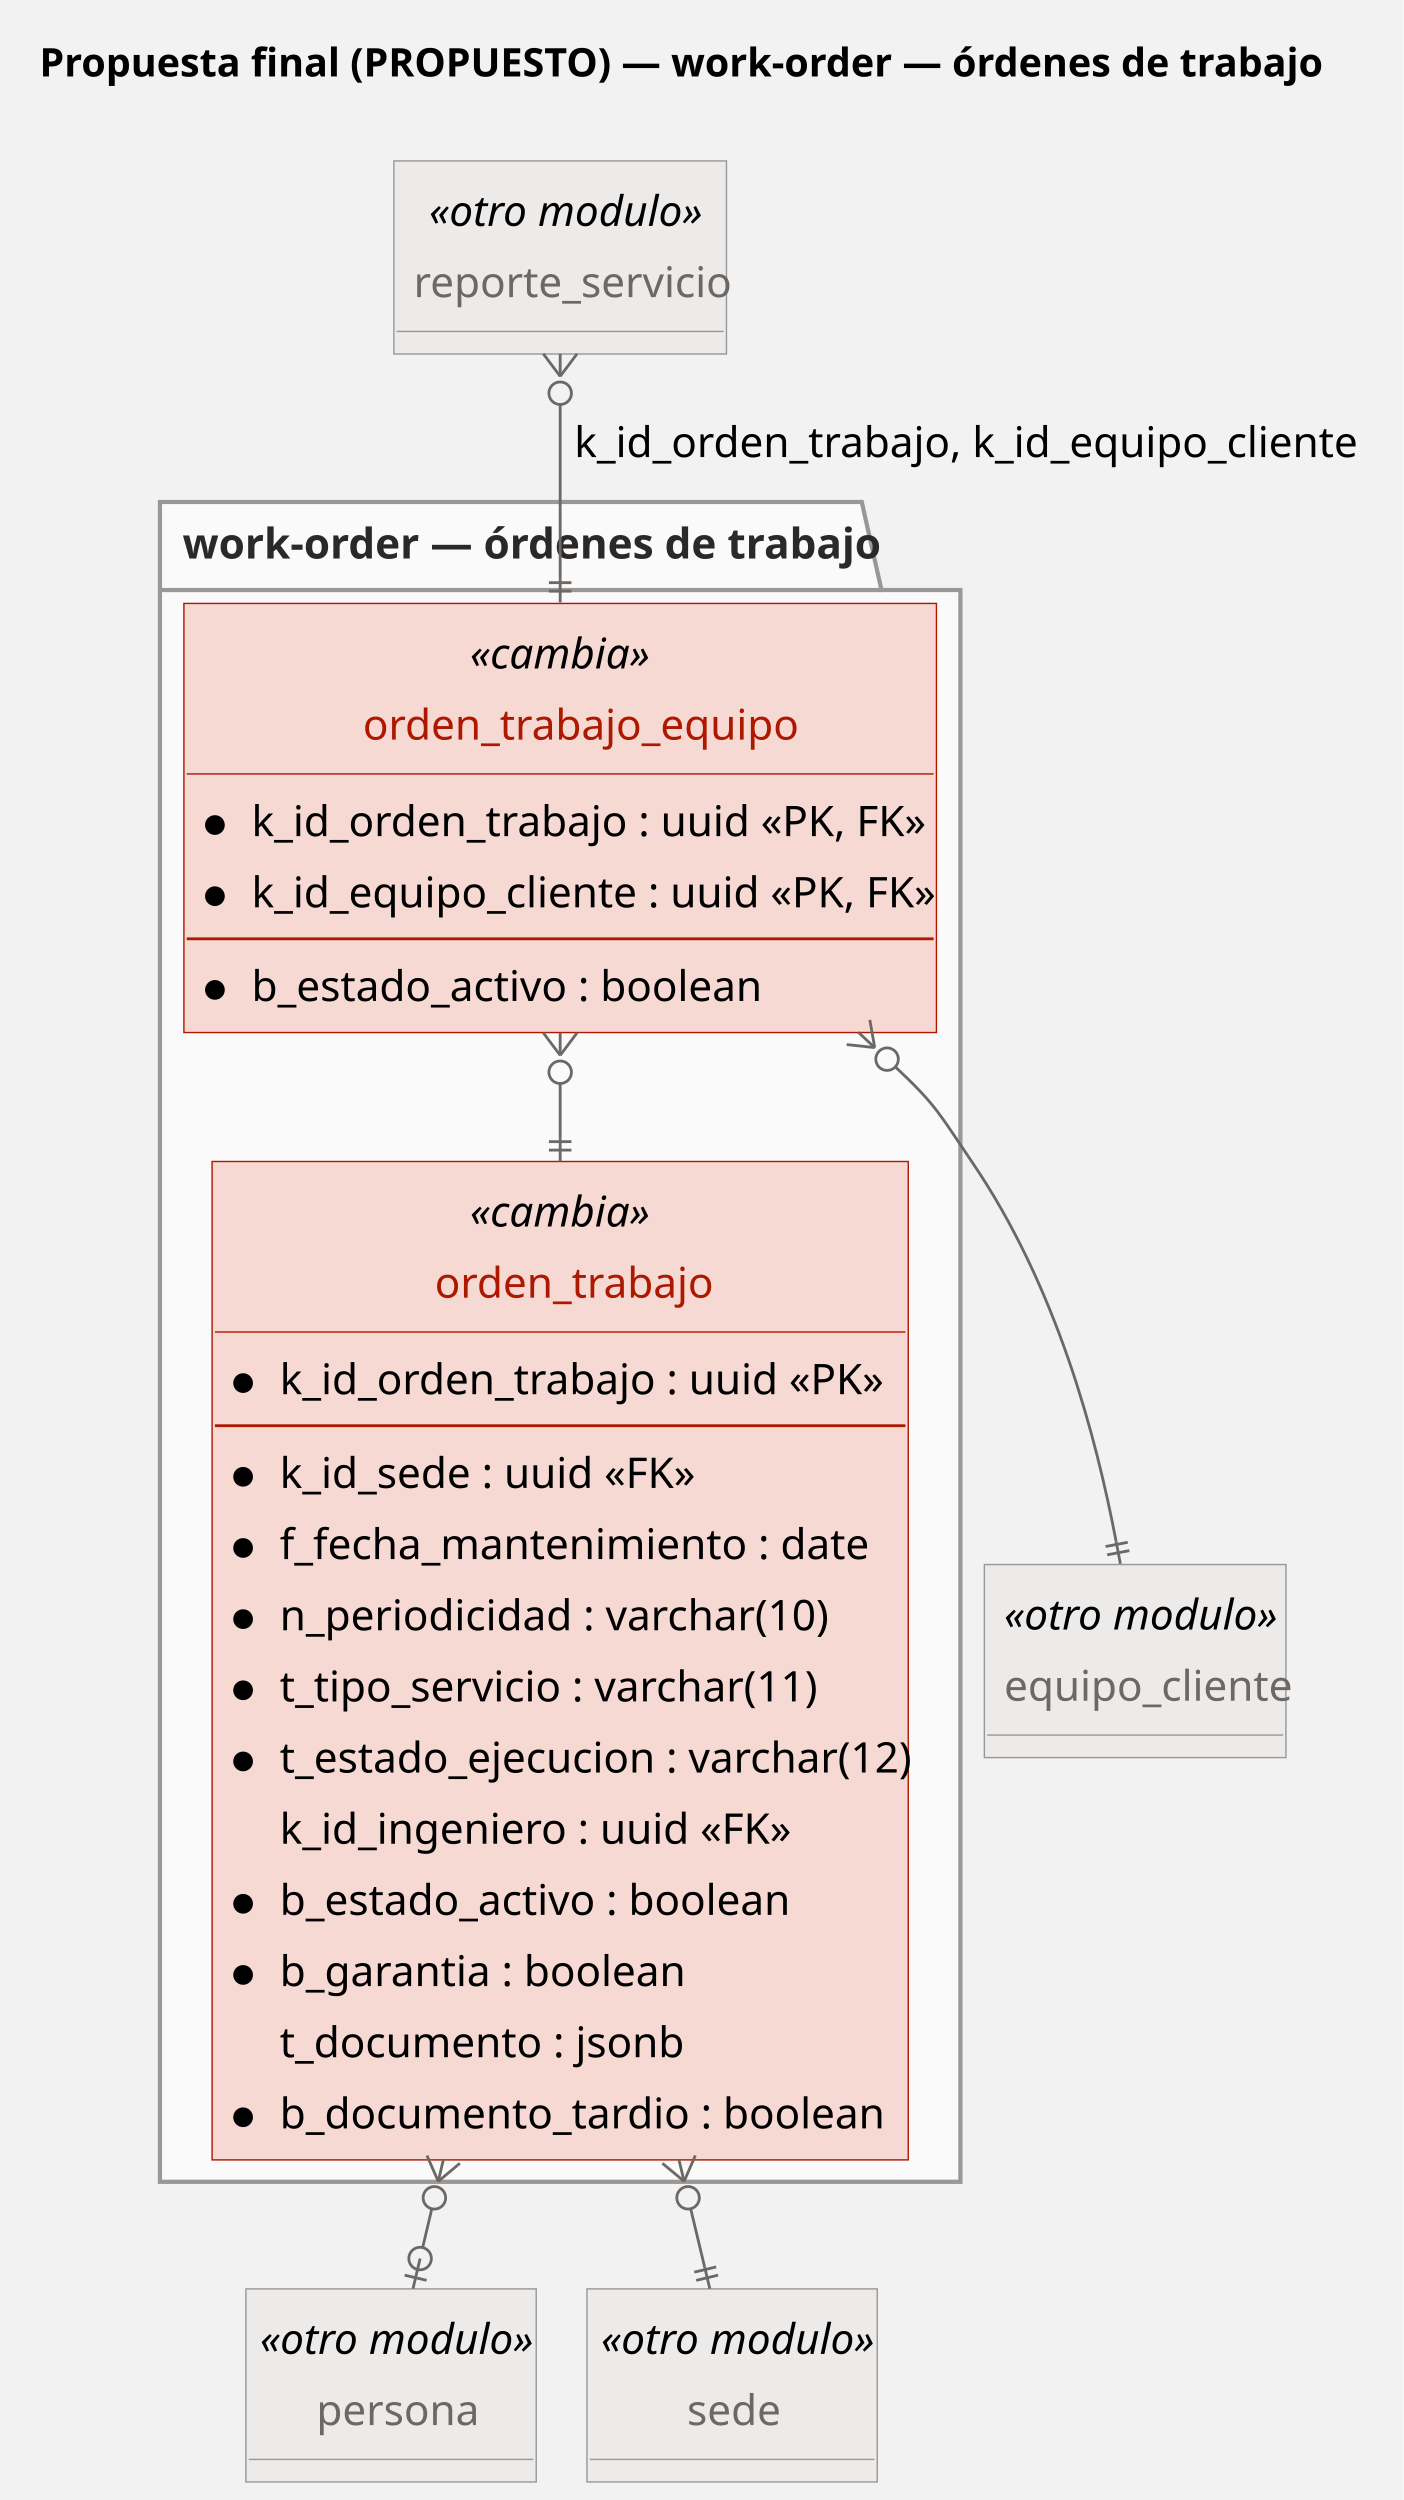
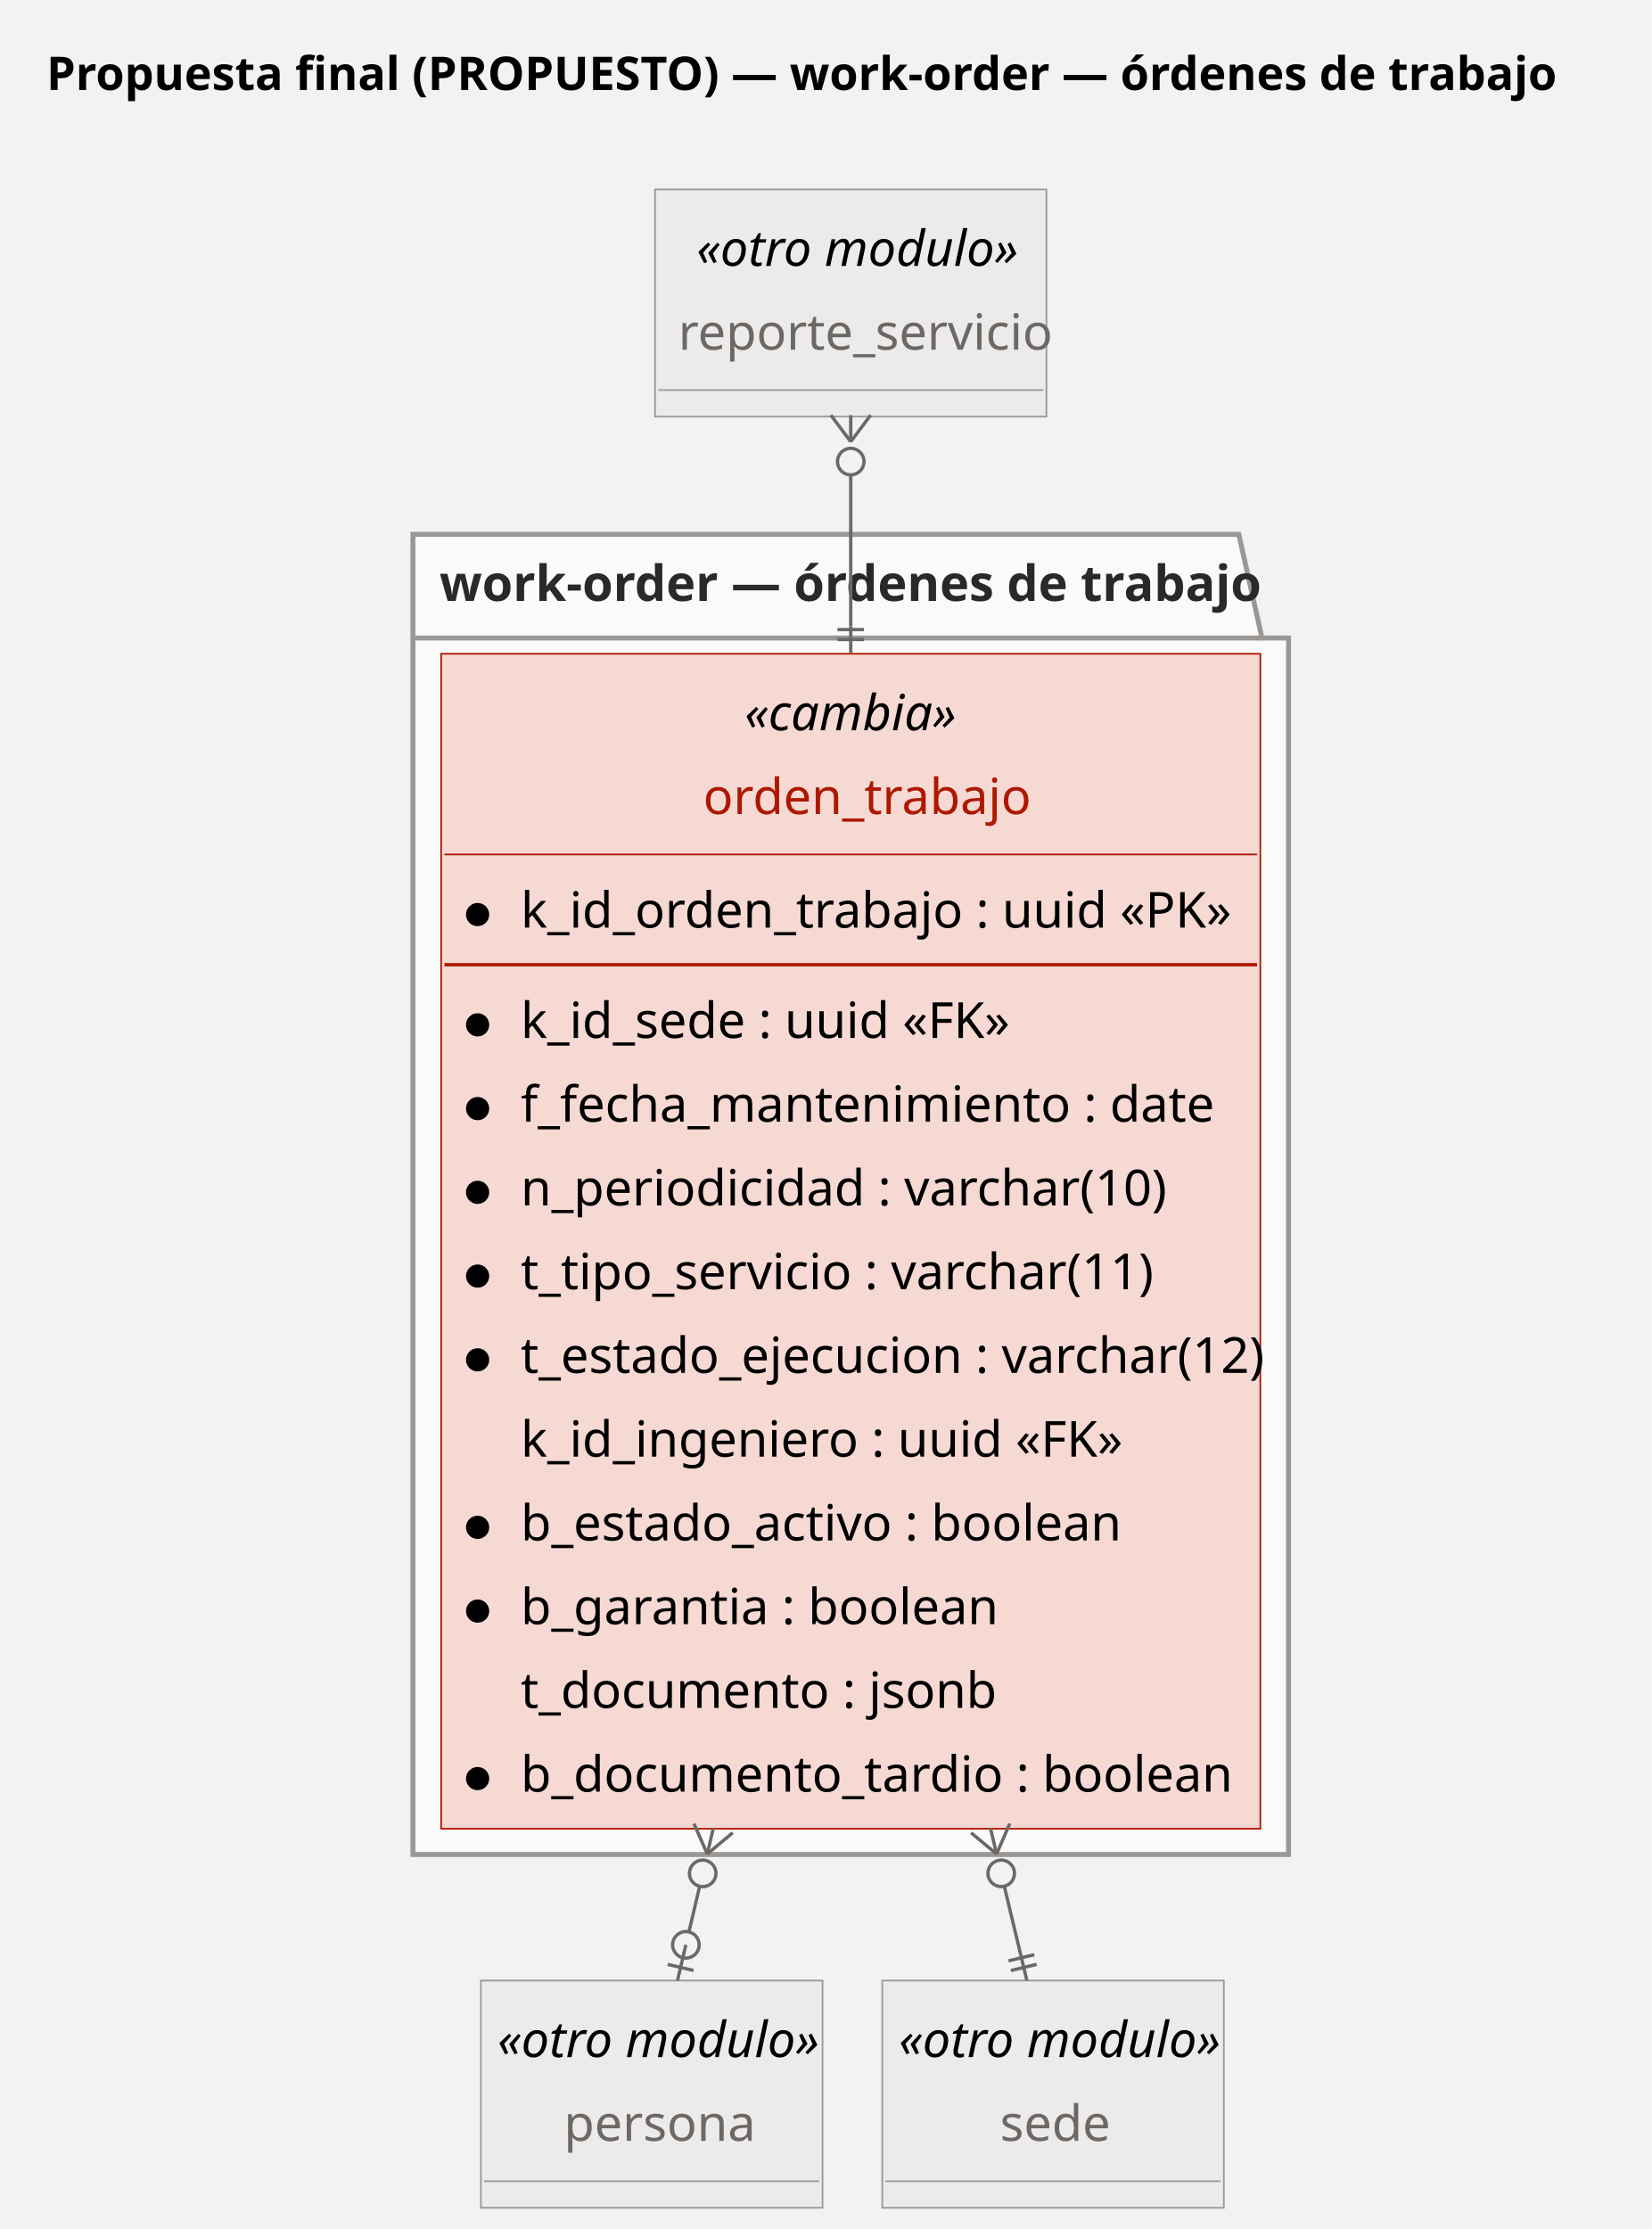
- <svg xmlns="http://www.w3.org/2000/svg" contentStyleType="text/css" height="887px" preserveAspectRatio="none" style="width:498px;height:887px;background:#F3F2F2;" version="1.1" viewBox="0 0 498 887" width="498px" zoomAndPan="magnify">
+ <svg xmlns="http://www.w3.org/2000/svg" contentStyleType="text/css" height="672px" preserveAspectRatio="none" style="width:498px;height:672px;background:#F3F2F2;" version="1.1" viewBox="0 0 498 672" width="498px" zoomAndPan="magnify">
  <defs />
  <g>
-     <rect fill="#F3F2F2" height="887" style="stroke:none;stroke-width:1.0;" width="498" x="0" y="0" />
+     <rect fill="#F3F2F2" height="672" style="stroke:none;stroke-width:1.0;" width="498" x="0" y="0" />
    <text fill="#000000" font-family="Archivo" font-size="14" font-weight="bold" lengthAdjust="spacing" textLength="462" x="14" y="27.132">Propuesta final (PROPUESTO) — work-order — órdenes de trabajo</text>
    <g id="cluster_work-order — órdenes de trabajo">
-       <polygon fill="#FBFAFA" points="56.75,178.099,305.75,178.099,312.75,209.347,340.75,209.347,340.75,774.099,56.75,774.099,56.75,178.099" style="stroke:#9A9795;stroke-width:1.5;" />
-       <line style="stroke:#9A9795;stroke-width:1.5;" x1="56.75" x2="312.75" y1="209.347" y2="209.347" />
-       <text fill="#2B2928" font-family="Archivo" font-size="15" font-weight="bold" lengthAdjust="spacing" textLength="235" x="64.75" y="198.168">work-order — órdenes de trabajo</text>
-     </g>
-     <g id="elem_equipo_cliente">
-       <rect codeLine="67" fill="#EDEBEA" height="68.497" id="equipo_cliente" style="stroke:#9A9795;stroke-width:0.5;" width="107" x="349.25" y="555.099" />
-       <text fill="#000000" font-family="Archivo" font-size="15" font-style="italic" lengthAdjust="spacing" textLength="93" x="356.25" y="578.168">«otro modulo»</text>
-       <text fill="#6B6866" font-family="Archivo" font-size="15" lengthAdjust="spacing" textLength="93" x="356.25" y="603.417">equipo_cliente</text>
-       <line style="stroke:#9A9795;stroke-width:0.5;" x1="350.25" x2="455.25" y1="615.596" y2="615.596" />
+       <polygon fill="#FBFAFA" points="124.5,161.099,373.5,161.099,380.5,192.347,388.5,192.347,388.5,559.099,124.5,559.099,124.5,161.099" style="stroke:#9A9795;stroke-width:1.5;" />
+       <line style="stroke:#9A9795;stroke-width:1.5;" x1="124.5" x2="380.5" y1="192.347" y2="192.347" />
+       <text fill="#2B2928" font-family="Archivo" font-size="15" font-weight="bold" lengthAdjust="spacing" textLength="235" x="132.5" y="181.168">work-order — órdenes de trabajo</text>
    </g>
    <g id="elem_persona">
-       <rect codeLine="69" fill="#EDEBEA" height="68.497" id="persona" style="stroke:#9A9795;stroke-width:0.5;" width="103" x="87.25" y="812.099" />
-       <text fill="#000000" font-family="Archivo" font-size="15" font-style="italic" lengthAdjust="spacing" textLength="93" x="92.25" y="835.168">«otro modulo»</text>
-       <text fill="#6B6866" font-family="Archivo" font-size="15" lengthAdjust="spacing" textLength="53" x="112.25" y="860.417">persona</text>
-       <line style="stroke:#9A9795;stroke-width:0.5;" x1="88.25" x2="189.25" y1="872.596" y2="872.596" />
+       <rect codeLine="61" fill="#EDEBEA" height="68.497" id="persona" style="stroke:#9A9795;stroke-width:0.5;" width="103" x="145" y="597.099" />
+       <text fill="#000000" font-family="Archivo" font-size="15" font-style="italic" lengthAdjust="spacing" textLength="93" x="150" y="620.168">«otro modulo»</text>
+       <text fill="#6B6866" font-family="Archivo" font-size="15" lengthAdjust="spacing" textLength="53" x="170" y="645.417">persona</text>
+       <line style="stroke:#9A9795;stroke-width:0.5;" x1="146" x2="247" y1="657.596" y2="657.596" />
    </g>
    <g id="elem_reporte_servicio">
-       <rect codeLine="71" fill="#EDEBEA" height="68.497" id="reporte_servicio" style="stroke:#9A9795;stroke-width:0.5;" width="118" x="139.75" y="57.099" />
-       <text fill="#000000" font-family="Archivo" font-size="15" font-style="italic" lengthAdjust="spacing" textLength="93" x="152.25" y="80.168">«otro modulo»</text>
-       <text fill="#6B6866" font-family="Archivo" font-size="15" lengthAdjust="spacing" textLength="104" x="146.75" y="105.417">reporte_servicio</text>
-       <line style="stroke:#9A9795;stroke-width:0.5;" x1="140.75" x2="256.75" y1="117.596" y2="117.596" />
+       <rect codeLine="63" fill="#EDEBEA" height="68.497" id="reporte_servicio" style="stroke:#9A9795;stroke-width:0.5;" width="118" x="197.5" y="57.099" />
+       <text fill="#000000" font-family="Archivo" font-size="15" font-style="italic" lengthAdjust="spacing" textLength="93" x="210" y="80.168">«otro modulo»</text>
+       <text fill="#6B6866" font-family="Archivo" font-size="15" lengthAdjust="spacing" textLength="104" x="204.5" y="105.417">reporte_servicio</text>
+       <line style="stroke:#9A9795;stroke-width:0.5;" x1="198.5" x2="314.5" y1="117.596" y2="117.596" />
    </g>
    <g id="elem_sede">
-       <rect codeLine="73" fill="#EDEBEA" height="68.497" id="sede" style="stroke:#9A9795;stroke-width:0.5;" width="103" x="208.25" y="812.099" />
-       <text fill="#000000" font-family="Archivo" font-size="15" font-style="italic" lengthAdjust="spacing" textLength="93" x="213.25" y="835.168">«otro modulo»</text>
-       <text fill="#6B6866" font-family="Archivo" font-size="15" lengthAdjust="spacing" textLength="32" x="243.75" y="860.417">sede</text>
-       <line style="stroke:#9A9795;stroke-width:0.5;" x1="209.25" x2="310.25" y1="872.596" y2="872.596" />
+       <rect codeLine="65" fill="#EDEBEA" height="68.497" id="sede" style="stroke:#9A9795;stroke-width:0.5;" width="103" x="266" y="597.099" />
+       <text fill="#000000" font-family="Archivo" font-size="15" font-style="italic" lengthAdjust="spacing" textLength="93" x="271" y="620.168">«otro modulo»</text>
+       <text fill="#6B6866" font-family="Archivo" font-size="15" lengthAdjust="spacing" textLength="32" x="301.5" y="645.417">sede</text>
+       <line style="stroke:#9A9795;stroke-width:0.5;" x1="267" x2="368" y1="657.596" y2="657.596" />
    </g>
    <g id="elem_orden_trabajo">
-       <rect codeLine="46" fill="#F6D9D3" height="354.231" id="orden_trabajo" style="stroke:#AE1800;stroke-width:0.5;" width="247" x="75.25" y="412.099" />
-       <text fill="#000000" font-family="Archivo" font-size="15" font-style="italic" lengthAdjust="spacing" textLength="64" x="166.75" y="435.168">«cambia»</text>
-       <text fill="#AE1800" font-family="Archivo" font-size="15" lengthAdjust="spacing" textLength="89" x="154.25" y="460.417">orden_trabajo</text>
-       <line style="stroke:#AE1800;stroke-width:0.5;" x1="76.25" x2="321.25" y1="472.596" y2="472.596" />
-       <ellipse cx="86.25" cy="490.72" fill="#000000" rx="3" ry="3" style="stroke:#000000;stroke-width:1.0;" />
-       <text fill="#000000" font-family="Archivo" font-size="15" lengthAdjust="spacing" textLength="202" x="99.25" y="494.666">k_id_orden_trabajo : uuid «PK»</text>
-       <line style="stroke:#AE1800;stroke-width:1.0;" x1="76.25" x2="321.25" y1="505.844" y2="505.844" />
-       <ellipse cx="86.25" cy="523.968" fill="#000000" rx="3" ry="3" style="stroke:#000000;stroke-width:1.0;" />
-       <text fill="#000000" font-family="Archivo" font-size="15" lengthAdjust="spacing" textLength="144" x="99.25" y="527.914">k_id_sede : uuid «FK»</text>
-       <ellipse cx="86.25" cy="549.217" fill="#000000" rx="3" ry="3" style="stroke:#000000;stroke-width:1.0;" />
-       <text fill="#000000" font-family="Archivo" font-size="15" lengthAdjust="spacing" textLength="192" x="99.25" y="553.163">f_fecha_mantenimiento : date</text>
-       <ellipse cx="86.25" cy="574.466" fill="#000000" rx="3" ry="3" style="stroke:#000000;stroke-width:1.0;" />
-       <text fill="#000000" font-family="Archivo" font-size="15" lengthAdjust="spacing" textLength="181" x="99.25" y="578.411">n_periodicidad : varchar(10)</text>
-       <ellipse cx="86.25" cy="599.714" fill="#000000" rx="3" ry="3" style="stroke:#000000;stroke-width:1.0;" />
-       <text fill="#000000" font-family="Archivo" font-size="15" lengthAdjust="spacing" textLength="180" x="99.25" y="603.66">t_tipo_servicio : varchar(11)</text>
-       <ellipse cx="86.25" cy="624.963" fill="#000000" rx="3" ry="3" style="stroke:#000000;stroke-width:1.0;" />
-       <text fill="#000000" font-family="Archivo" font-size="15" lengthAdjust="spacing" textLength="213" x="99.25" y="628.908">t_estado_ejecucion : varchar(12)</text>
-       <text fill="#000000" font-family="Archivo" font-size="15" lengthAdjust="spacing" textLength="171" x="99.25" y="654.157">k_id_ingeniero : uuid «FK»</text>
-       <ellipse cx="86.25" cy="675.46" fill="#000000" rx="3" ry="3" style="stroke:#000000;stroke-width:1.0;" />
-       <text fill="#000000" font-family="Archivo" font-size="15" lengthAdjust="spacing" textLength="169" x="99.25" y="679.405">b_estado_activo : boolean</text>
-       <ellipse cx="86.25" cy="700.708" fill="#000000" rx="3" ry="3" style="stroke:#000000;stroke-width:1.0;" />
-       <text fill="#000000" font-family="Archivo" font-size="15" lengthAdjust="spacing" textLength="131" x="99.25" y="704.654">b_garantia : boolean</text>
-       <text fill="#000000" font-family="Archivo" font-size="15" lengthAdjust="spacing" textLength="132" x="99.25" y="729.902">t_documento : jsonb</text>
-       <ellipse cx="86.25" cy="751.205" fill="#000000" rx="3" ry="3" style="stroke:#000000;stroke-width:1.0;" />
-       <text fill="#000000" font-family="Archivo" font-size="15" lengthAdjust="spacing" textLength="196" x="99.25" y="755.151">b_documento_tardio : boolean</text>
+       <rect codeLine="46" fill="#F6D9D3" height="354.231" id="orden_trabajo" style="stroke:#AE1800;stroke-width:0.5;" width="247" x="133" y="197.099" />
+       <text fill="#000000" font-family="Archivo" font-size="15" font-style="italic" lengthAdjust="spacing" textLength="64" x="224.5" y="220.168">«cambia»</text>
+       <text fill="#AE1800" font-family="Archivo" font-size="15" lengthAdjust="spacing" textLength="89" x="212" y="245.417">orden_trabajo</text>
+       <line style="stroke:#AE1800;stroke-width:0.5;" x1="134" x2="379" y1="257.596" y2="257.596" />
+       <ellipse cx="144" cy="275.72" fill="#000000" rx="3" ry="3" style="stroke:#000000;stroke-width:1.0;" />
+       <text fill="#000000" font-family="Archivo" font-size="15" lengthAdjust="spacing" textLength="202" x="157" y="279.666">k_id_orden_trabajo : uuid «PK»</text>
+       <line style="stroke:#AE1800;stroke-width:1.0;" x1="134" x2="379" y1="290.844" y2="290.844" />
+       <ellipse cx="144" cy="308.969" fill="#000000" rx="3" ry="3" style="stroke:#000000;stroke-width:1.0;" />
+       <text fill="#000000" font-family="Archivo" font-size="15" lengthAdjust="spacing" textLength="144" x="157" y="312.914">k_id_sede : uuid «FK»</text>
+       <ellipse cx="144" cy="334.217" fill="#000000" rx="3" ry="3" style="stroke:#000000;stroke-width:1.0;" />
+       <text fill="#000000" font-family="Archivo" font-size="15" lengthAdjust="spacing" textLength="192" x="157" y="338.163">f_fecha_mantenimiento : date</text>
+       <ellipse cx="144" cy="359.466" fill="#000000" rx="3" ry="3" style="stroke:#000000;stroke-width:1.0;" />
+       <text fill="#000000" font-family="Archivo" font-size="15" lengthAdjust="spacing" textLength="181" x="157" y="363.411">n_periodicidad : varchar(10)</text>
+       <ellipse cx="144" cy="384.714" fill="#000000" rx="3" ry="3" style="stroke:#000000;stroke-width:1.0;" />
+       <text fill="#000000" font-family="Archivo" font-size="15" lengthAdjust="spacing" textLength="180" x="157" y="388.66">t_tipo_servicio : varchar(11)</text>
+       <ellipse cx="144" cy="409.963" fill="#000000" rx="3" ry="3" style="stroke:#000000;stroke-width:1.0;" />
+       <text fill="#000000" font-family="Archivo" font-size="15" lengthAdjust="spacing" textLength="213" x="157" y="413.908">t_estado_ejecucion : varchar(12)</text>
+       <text fill="#000000" font-family="Archivo" font-size="15" lengthAdjust="spacing" textLength="171" x="157" y="439.157">k_id_ingeniero : uuid «FK»</text>
+       <ellipse cx="144" cy="460.46" fill="#000000" rx="3" ry="3" style="stroke:#000000;stroke-width:1.0;" />
+       <text fill="#000000" font-family="Archivo" font-size="15" lengthAdjust="spacing" textLength="169" x="157" y="464.405">b_estado_activo : boolean</text>
+       <ellipse cx="144" cy="485.708" fill="#000000" rx="3" ry="3" style="stroke:#000000;stroke-width:1.0;" />
+       <text fill="#000000" font-family="Archivo" font-size="15" lengthAdjust="spacing" textLength="131" x="157" y="489.654">b_garantia : boolean</text>
+       <text fill="#000000" font-family="Archivo" font-size="15" lengthAdjust="spacing" textLength="132" x="157" y="514.902">t_documento : jsonb</text>
+       <ellipse cx="144" cy="536.205" fill="#000000" rx="3" ry="3" style="stroke:#000000;stroke-width:1.0;" />
+       <text fill="#000000" font-family="Archivo" font-size="15" lengthAdjust="spacing" textLength="196" x="157" y="540.151">b_documento_tardio : boolean</text>
    </g>
-     <g id="elem_orden_trabajo_equipo">
-       <rect codeLine="60" fill="#F6D9D3" height="152.243" id="orden_trabajo_equipo" style="stroke:#AE1800;stroke-width:0.5;" width="267" x="65.25" y="214.099" />
-       <text fill="#000000" font-family="Archivo" font-size="15" font-style="italic" lengthAdjust="spacing" textLength="64" x="166.75" y="237.168">«cambia»</text>
-       <text fill="#AE1800" font-family="Archivo" font-size="15" lengthAdjust="spacing" textLength="140" x="128.75" y="262.417">orden_trabajo_equipo</text>
-       <line style="stroke:#AE1800;stroke-width:0.5;" x1="66.25" x2="331.25" y1="274.596" y2="274.596" />
-       <ellipse cx="76.25" cy="292.72" fill="#000000" rx="3" ry="3" style="stroke:#000000;stroke-width:1.0;" />
-       <text fill="#000000" font-family="Archivo" font-size="15" lengthAdjust="spacing" textLength="229" x="89.25" y="296.666">k_id_orden_trabajo : uuid «PK, FK»</text>
-       <ellipse cx="76.25" cy="317.969" fill="#000000" rx="3" ry="3" style="stroke:#000000;stroke-width:1.0;" />
-       <text fill="#000000" font-family="Archivo" font-size="15" lengthAdjust="spacing" textLength="233" x="89.25" y="321.914">k_id_equipo_cliente : uuid «PK, FK»</text>
-       <line style="stroke:#AE1800;stroke-width:1.0;" x1="66.25" x2="331.25" y1="333.093" y2="333.093" />
-       <ellipse cx="76.25" cy="351.217" fill="#000000" rx="3" ry="3" style="stroke:#000000;stroke-width:1.0;" />
-       <text fill="#000000" font-family="Archivo" font-size="15" lengthAdjust="spacing" textLength="169" x="89.25" y="355.163">b_estado_activo : boolean</text>
-     </g>
-     <line style="stroke:#6B6866;stroke-width:1.0;" x1="155.491" x2="151.483" y1="773.949" y2="764.787" />
-     <line style="stroke:#6B6866;stroke-width:1.0;" x1="155.491" x2="163.164" y1="773.949" y2="767.536" />
-     <line style="stroke:#6B6866;stroke-width:1.0;" x1="155.491" x2="157.323" y1="773.949" y2="766.161" />
-     <ellipse cx="154.117" cy="779.789" fill="none" rx="4" ry="4" style="stroke:#6B6866;stroke-width:1.0;" />
-     <line style="stroke:#6B6866;stroke-width:1.0;" x1="149.049" x2="146.53" y1="801.328" y2="812.035" />
-     <ellipse cx="149.049" cy="801.328" fill="none" rx="4" ry="4" style="stroke:#6B6866;stroke-width:1.0;" />
-     <line style="stroke:#6B6866;stroke-width:1.0;" x1="151.339" x2="143.552" y1="809.058" y2="807.226" />
-     <path d="M153.201,783.683 C149.156,800.873 152.996,784.555 149.965,797.434 " fill="none" style="stroke:#6B6866;stroke-width:1.0;" />
-     <line style="stroke:#6B6866;stroke-width:1.0;" x1="310.351" x2="300.409" y1="371.695" y2="370.613" />
-     <line style="stroke:#6B6866;stroke-width:1.0;" x1="310.351" x2="308.606" y1="371.695" y2="361.848" />
-     <line style="stroke:#6B6866;stroke-width:1.0;" x1="310.351" x2="304.507" y1="371.695" y2="366.23" />
-     <ellipse cx="314.733" cy="375.793" fill="none" rx="4" ry="4" style="stroke:#6B6866;stroke-width:1.0;" />
-     <line style="stroke:#6B6866;stroke-width:1.0;" x1="400.687" x2="392.828" y1="550.153" y2="551.651" />
-     <line style="stroke:#6B6866;stroke-width:1.0;" x1="400.125" x2="392.266" y1="547.206" y2="548.704" />
-     <line style="stroke:#6B6866;stroke-width:1.0;" x1="396.008" x2="397.506" y1="546.973" y2="554.832" />
-     <path d="M317.655,378.525 C332.603,392.503 333.528,395.644 344.75,412.099 C374.932,456.353 388.89,509.633 396.008,546.973 " fill="none" style="stroke:#6B6866;stroke-width:1.0;" />
-     <line style="stroke:#6B6866;stroke-width:1.0;" x1="198.75" x2="192.75" y1="374.428" y2="366.428" />
-     <line style="stroke:#6B6866;stroke-width:1.0;" x1="198.75" x2="204.75" y1="374.428" y2="366.428" />
-     <line style="stroke:#6B6866;stroke-width:1.0;" x1="198.75" x2="198.75" y1="374.428" y2="366.428" />
-     <ellipse cx="198.75" cy="380.428" fill="none" rx="4" ry="4" style="stroke:#6B6866;stroke-width:1.0;" />
-     <line style="stroke:#6B6866;stroke-width:1.0;" x1="202.75" x2="194.75" y1="408.058" y2="408.058" />
-     <line style="stroke:#6B6866;stroke-width:1.0;" x1="202.75" x2="194.75" y1="405.058" y2="405.058" />
-     <line style="stroke:#6B6866;stroke-width:1.0;" x1="198.75" x2="198.75" y1="404.058" y2="412.058" />
-     <path d="M198.75,384.428 C198.75,398.692 198.75,388.157 198.75,404.058 " fill="none" style="stroke:#6B6866;stroke-width:1.0;" />
-     <line style="stroke:#6B6866;stroke-width:1.0;" x1="198.75" x2="192.75" y1="133.517" y2="125.517" />
-     <line style="stroke:#6B6866;stroke-width:1.0;" x1="198.75" x2="204.75" y1="133.517" y2="125.517" />
-     <line style="stroke:#6B6866;stroke-width:1.0;" x1="198.75" x2="198.75" y1="133.517" y2="125.517" />
-     <ellipse cx="198.75" cy="139.517" fill="none" rx="4" ry="4" style="stroke:#6B6866;stroke-width:1.0;" />
-     <line style="stroke:#6B6866;stroke-width:1.0;" x1="202.75" x2="194.75" y1="209.734" y2="209.734" />
-     <line style="stroke:#6B6866;stroke-width:1.0;" x1="202.75" x2="194.75" y1="206.734" y2="206.734" />
-     <line style="stroke:#6B6866;stroke-width:1.0;" x1="198.75" x2="198.75" y1="205.734" y2="213.734" />
-     <path d="M198.75,143.517 C198.75,167.668 198.75,175.266 198.75,205.734 " fill="none" style="stroke:#6B6866;stroke-width:1.0;" />
-     <text fill="#000000" font-family="Archivo" font-size="15" lengthAdjust="spacing" textLength="258" x="203.75" y="162.168">k_id_orden_trabajo, k_id_equipo_cliente</text>
-     <line style="stroke:#6B6866;stroke-width:1.0;" x1="242.728" x2="235.032" y1="773.942" y2="767.557" />
-     <line style="stroke:#6B6866;stroke-width:1.0;" x1="242.728" x2="246.702" y1="773.942" y2="764.765" />
-     <line style="stroke:#6B6866;stroke-width:1.0;" x1="242.728" x2="240.867" y1="773.942" y2="766.161" />
-     <ellipse cx="244.124" cy="779.777" fill="none" rx="4" ry="4" style="stroke:#6B6866;stroke-width:1.0;" />
-     <line style="stroke:#6B6866;stroke-width:1.0;" x1="254.8" x2="247.02" y1="807.215" y2="809.076" />
-     <line style="stroke:#6B6866;stroke-width:1.0;" x1="254.102" x2="246.322" y1="804.297" y2="806.158" />
-     <line style="stroke:#6B6866;stroke-width:1.0;" x1="249.98" x2="251.841" y1="804.255" y2="812.035" />
-     <path d="M245.055,783.667 C249.167,800.857 246.899,791.376 249.98,804.255 " fill="none" style="stroke:#6B6866;stroke-width:1.0;" />
+     <line style="stroke:#6B6866;stroke-width:1.0;" x1="213.241" x2="209.233" y1="558.949" y2="549.787" />
+     <line style="stroke:#6B6866;stroke-width:1.0;" x1="213.241" x2="220.914" y1="558.949" y2="552.536" />
+     <line style="stroke:#6B6866;stroke-width:1.0;" x1="213.241" x2="215.073" y1="558.949" y2="551.161" />
+     <ellipse cx="211.867" cy="564.789" fill="none" rx="4" ry="4" style="stroke:#6B6866;stroke-width:1.0;" />
+     <line style="stroke:#6B6866;stroke-width:1.0;" x1="206.799" x2="204.28" y1="586.328" y2="597.035" />
+     <ellipse cx="206.799" cy="586.328" fill="none" rx="4" ry="4" style="stroke:#6B6866;stroke-width:1.0;" />
+     <line style="stroke:#6B6866;stroke-width:1.0;" x1="209.089" x2="201.302" y1="594.058" y2="592.226" />
+     <path d="M210.951,568.683 C206.906,585.873 210.746,569.555 207.715,582.434 " fill="none" style="stroke:#6B6866;stroke-width:1.0;" />
+     <line style="stroke:#6B6866;stroke-width:1.0;" x1="300.478" x2="292.782" y1="558.942" y2="552.557" />
+     <line style="stroke:#6B6866;stroke-width:1.0;" x1="300.478" x2="304.452" y1="558.942" y2="549.765" />
+     <line style="stroke:#6B6866;stroke-width:1.0;" x1="300.478" x2="298.617" y1="558.942" y2="551.161" />
+     <ellipse cx="301.874" cy="564.777" fill="none" rx="4" ry="4" style="stroke:#6B6866;stroke-width:1.0;" />
+     <line style="stroke:#6B6866;stroke-width:1.0;" x1="312.55" x2="304.77" y1="592.215" y2="594.076" />
+     <line style="stroke:#6B6866;stroke-width:1.0;" x1="311.853" x2="304.072" y1="589.297" y2="591.158" />
+     <line style="stroke:#6B6866;stroke-width:1.0;" x1="307.73" x2="309.591" y1="589.255" y2="597.035" />
+     <path d="M302.805,568.667 C306.917,585.857 304.649,576.376 307.73,589.255 " fill="none" style="stroke:#6B6866;stroke-width:1.0;" />
+     <line style="stroke:#6B6866;stroke-width:1.0;" x1="256.5" x2="250.5" y1="133.159" y2="125.159" />
+     <line style="stroke:#6B6866;stroke-width:1.0;" x1="256.5" x2="262.5" y1="133.159" y2="125.159" />
+     <line style="stroke:#6B6866;stroke-width:1.0;" x1="256.5" x2="256.5" y1="133.159" y2="125.159" />
+     <ellipse cx="256.5" cy="139.159" fill="none" rx="4" ry="4" style="stroke:#6B6866;stroke-width:1.0;" />
+     <line style="stroke:#6B6866;stroke-width:1.0;" x1="260.5" x2="252.5" y1="192.805" y2="192.805" />
+     <line style="stroke:#6B6866;stroke-width:1.0;" x1="260.5" x2="252.5" y1="189.805" y2="189.805" />
+     <line style="stroke:#6B6866;stroke-width:1.0;" x1="256.5" x2="256.5" y1="188.805" y2="196.805" />
+     <path d="M256.5,143.159 C256.5,162.092 256.5,161.481 256.5,188.805 " fill="none" style="stroke:#6B6866;stroke-width:1.0;" />
  </g>
</svg>
